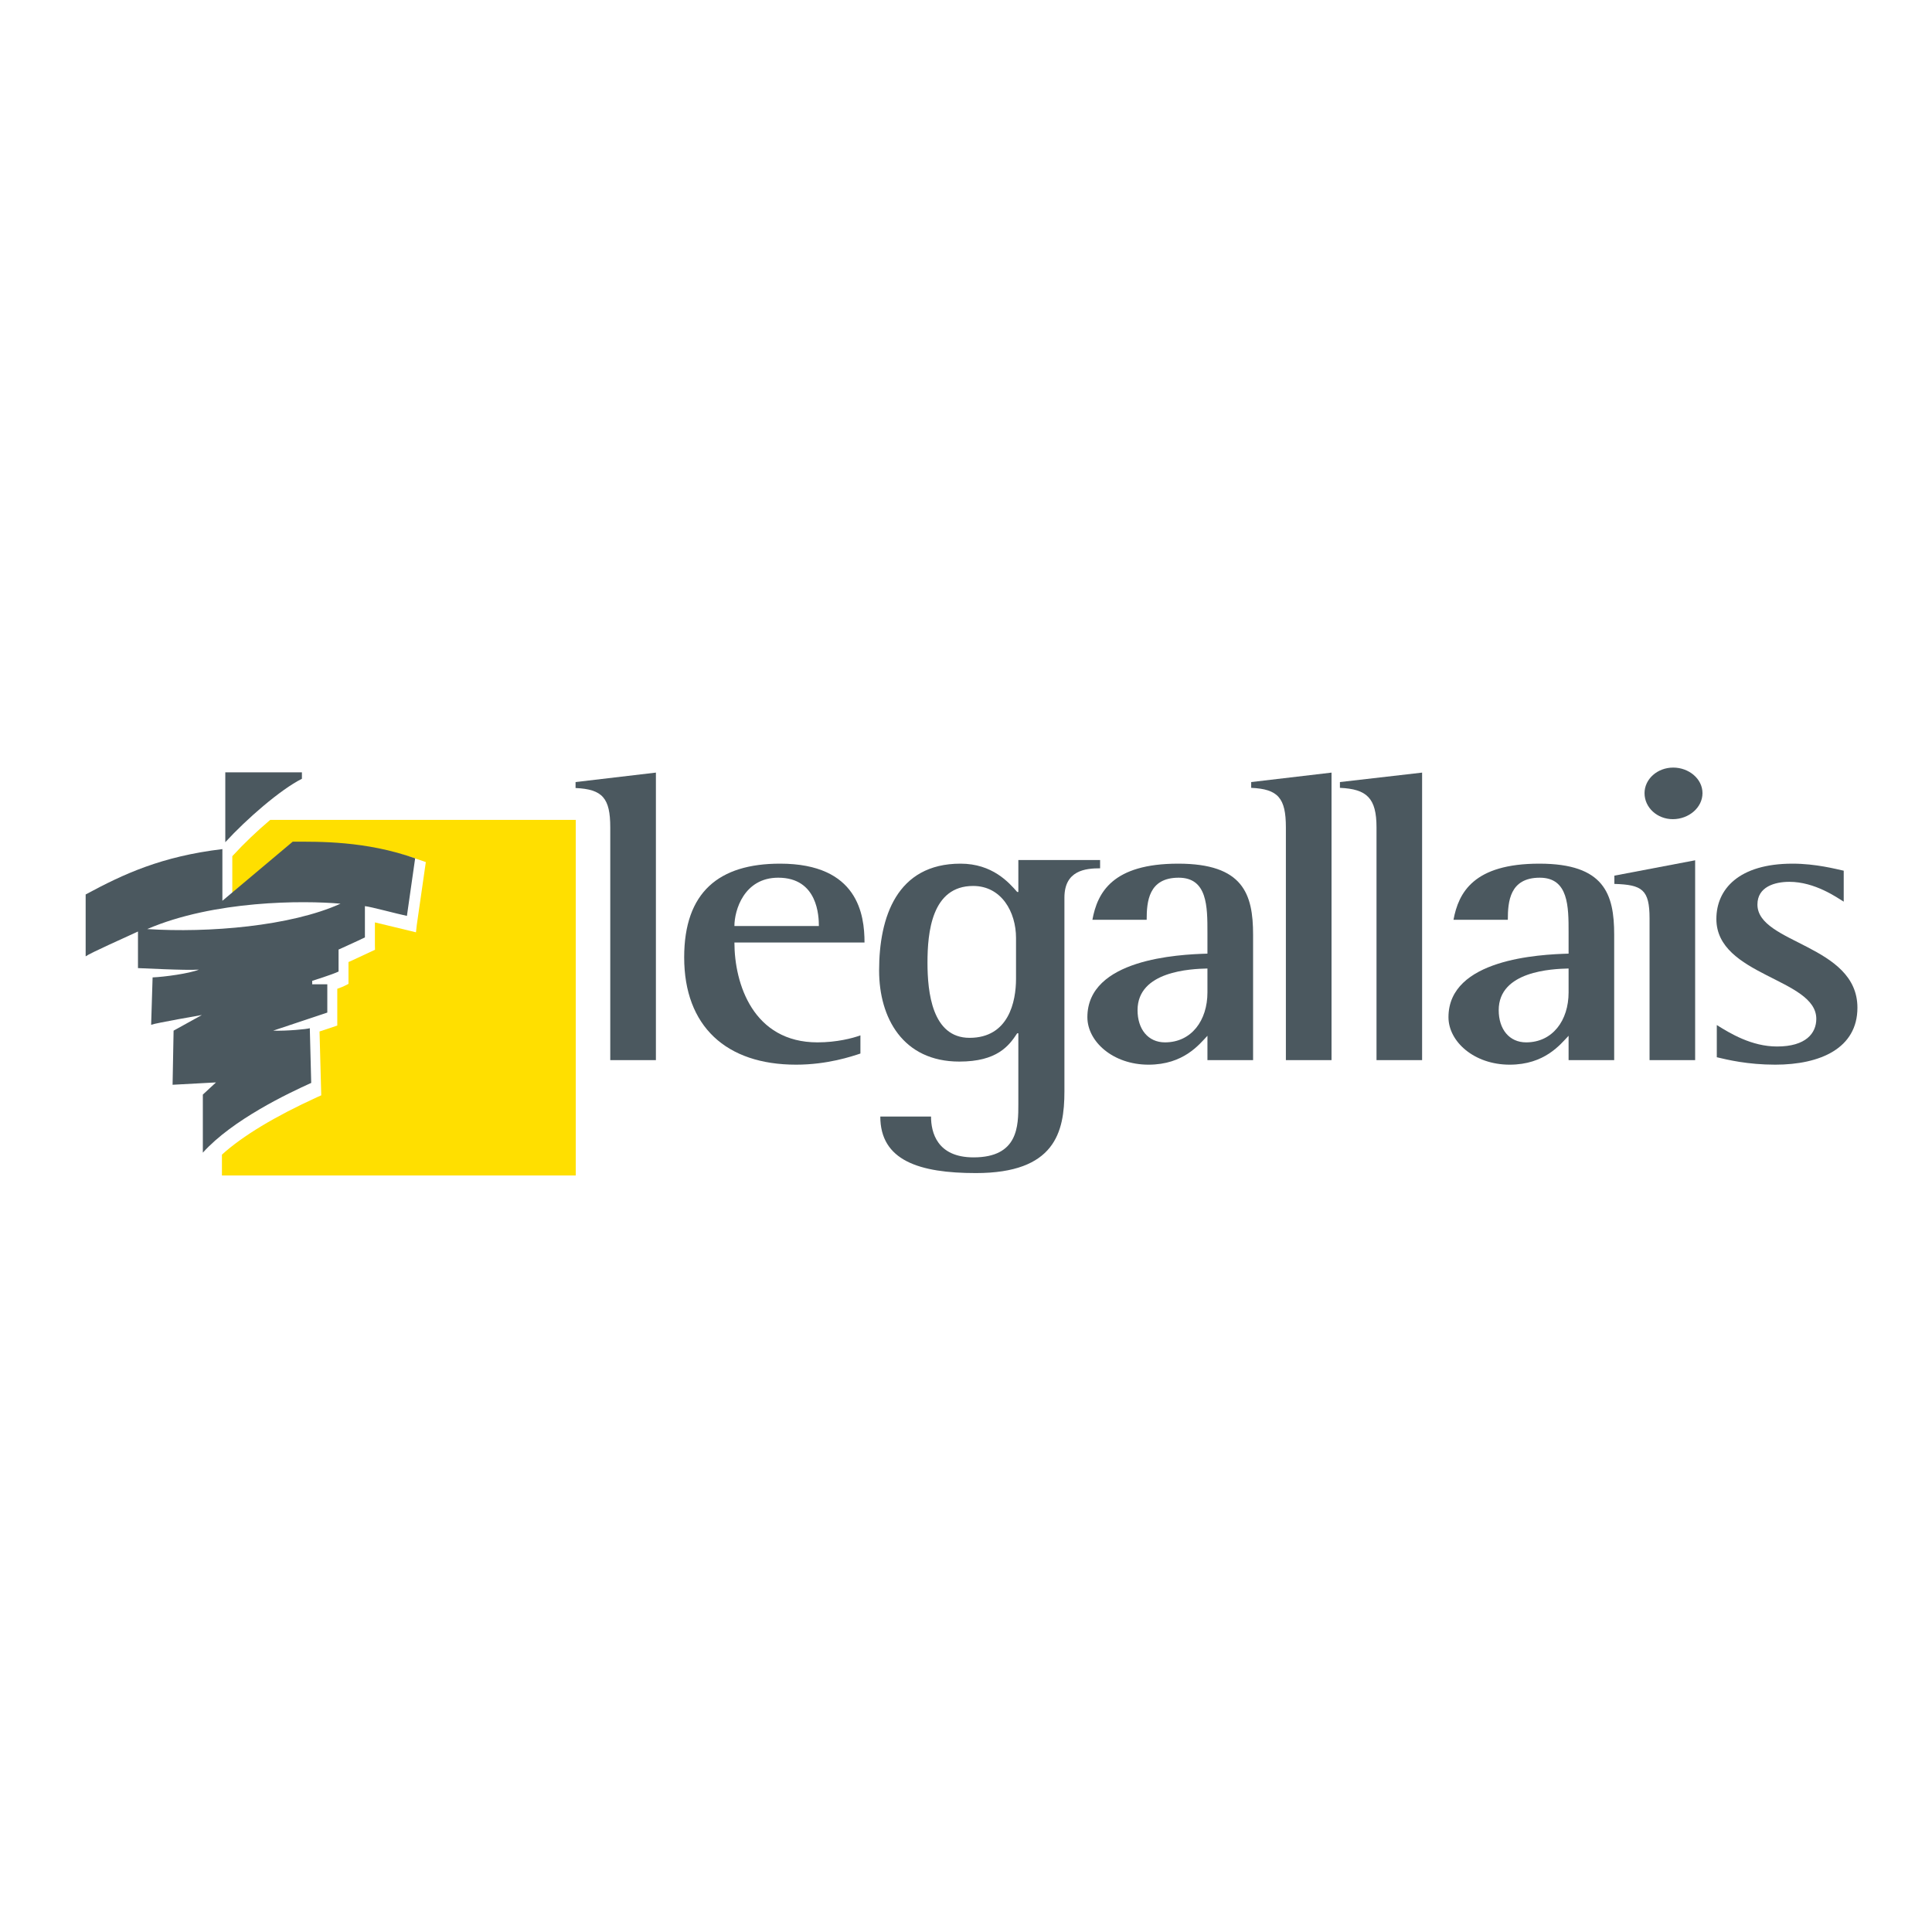
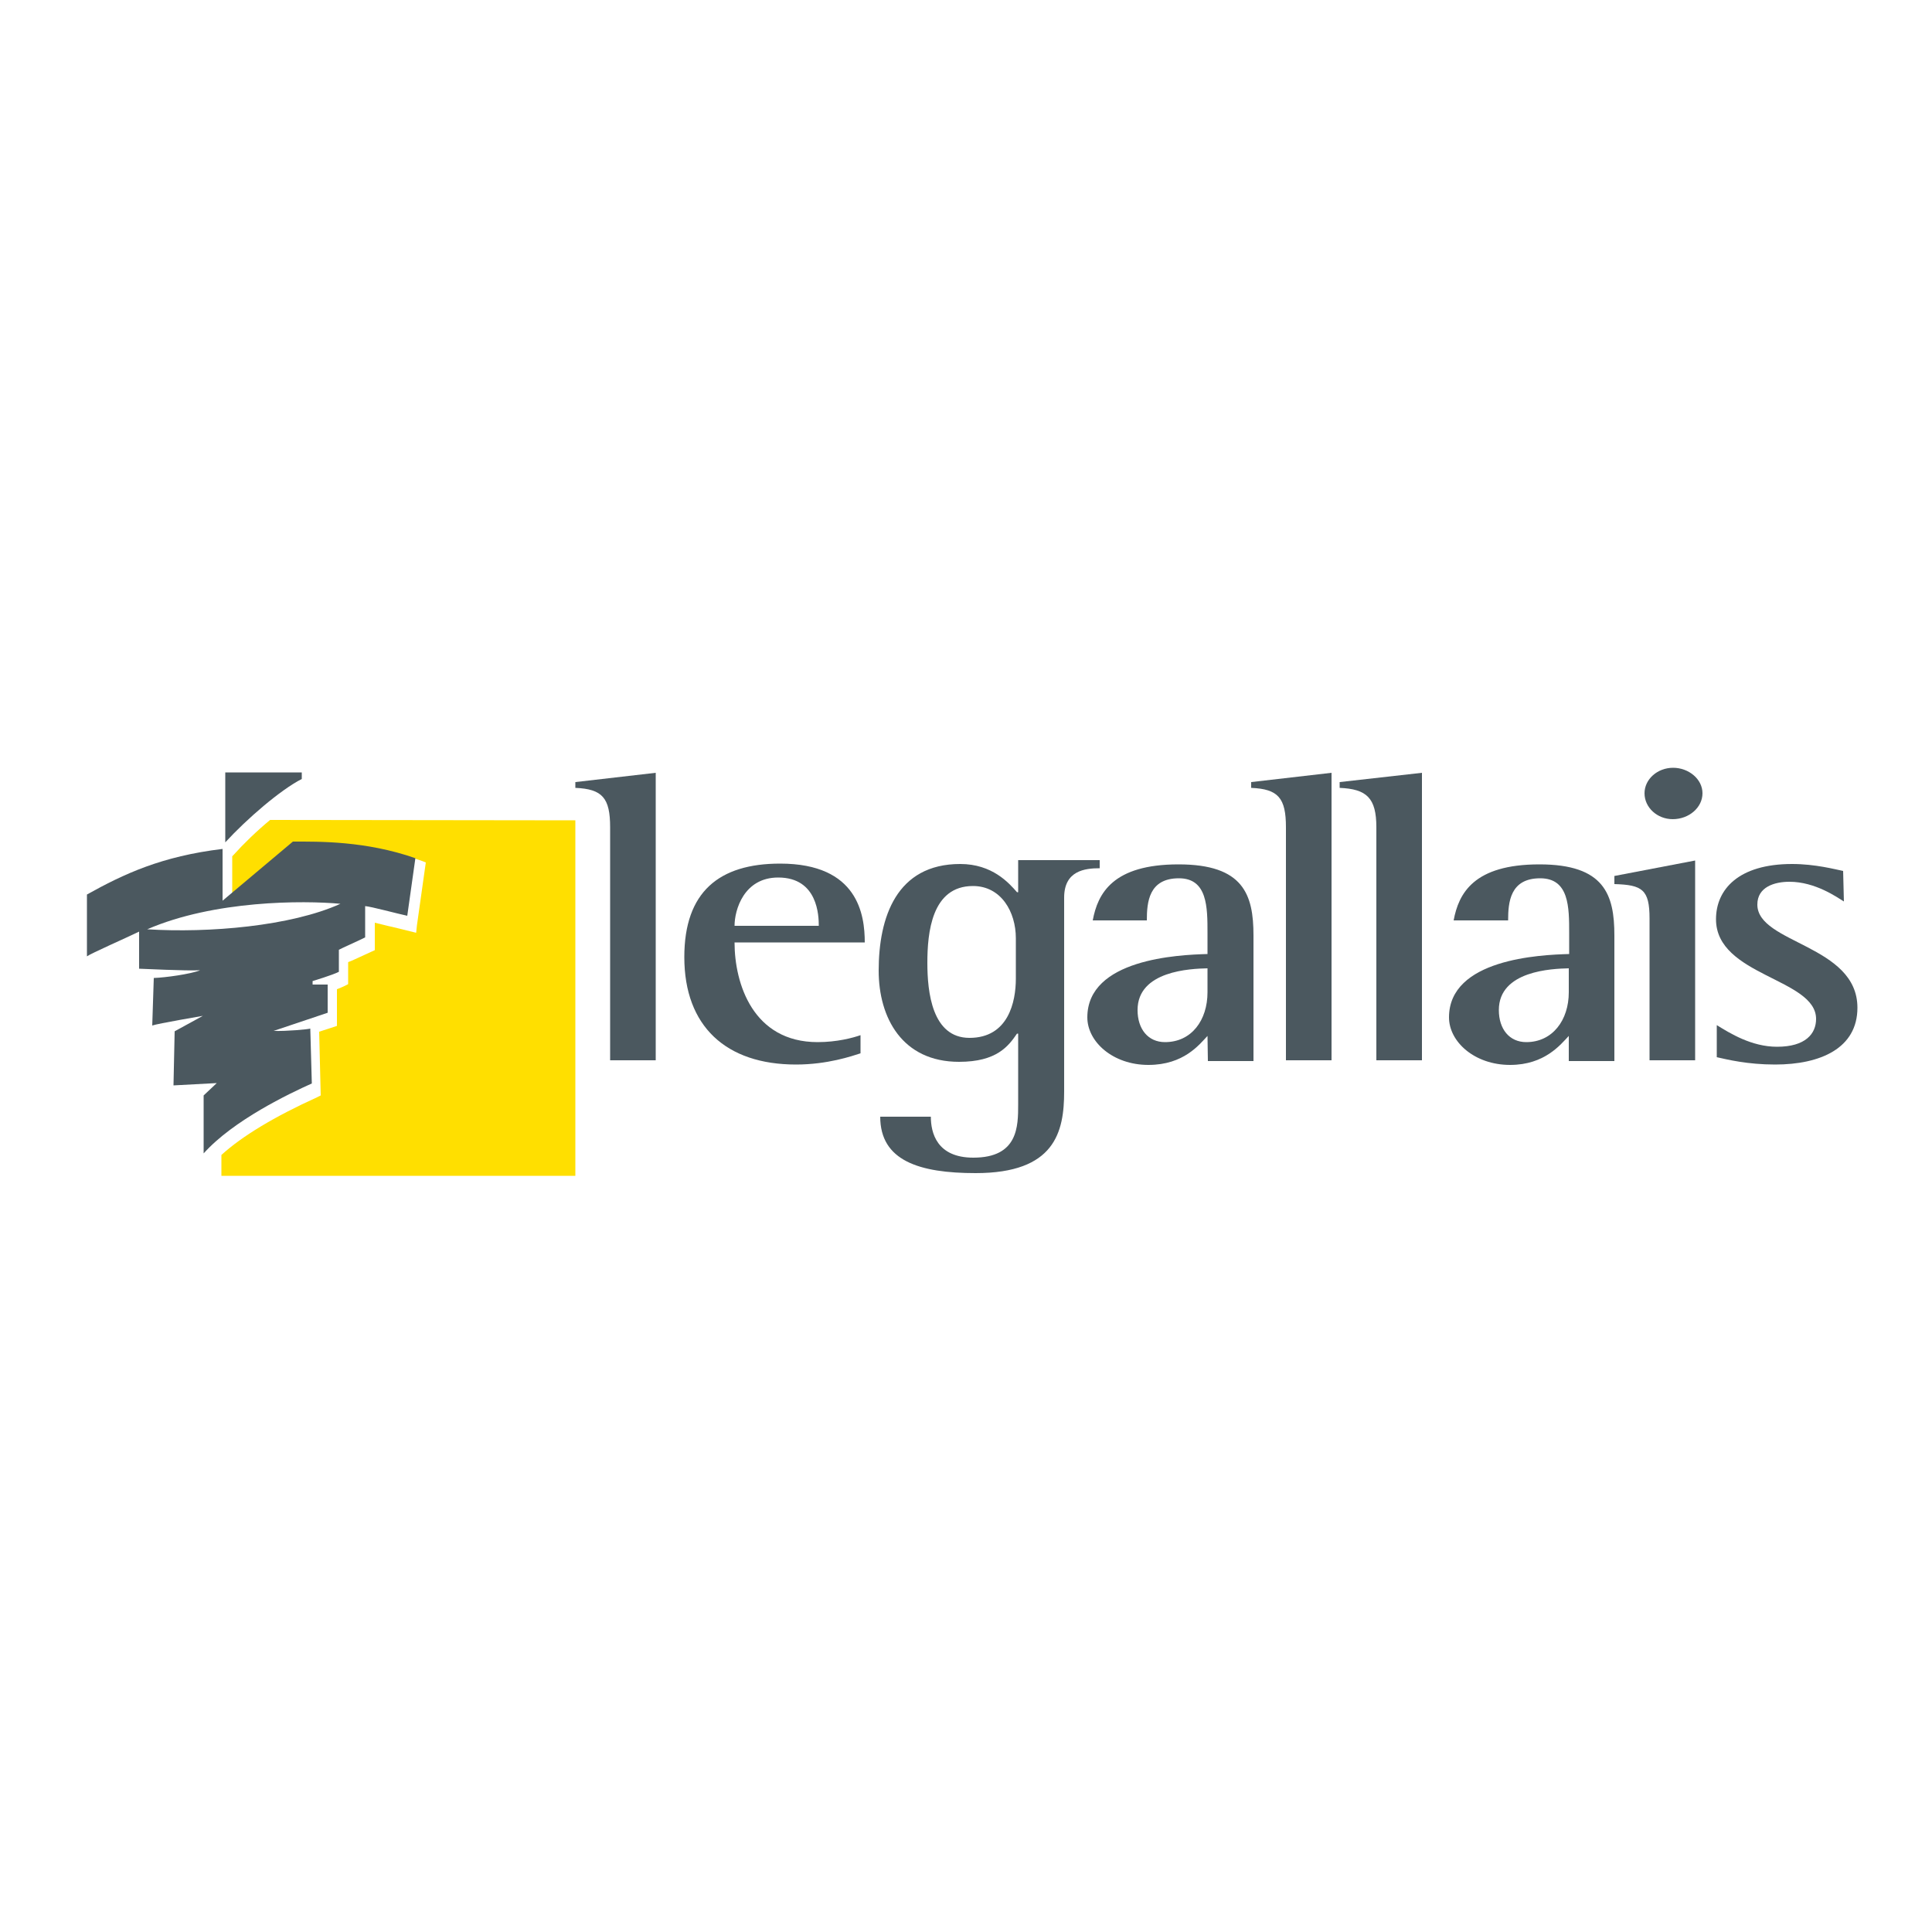
- <svg xmlns="http://www.w3.org/2000/svg" version="1.1" id="Calque_1" x="0px" y="0px" width="500px" height="500px" viewBox="0 0 500 500" enable-background="new 0 0 500 500" xml:space="preserve">
-   <g>
-     <path fill-rule="evenodd" clip-rule="evenodd" fill="#FFDF00" d="M69.93,212.189c-3.468,2.93-6.905,6.224-9.493,9.06l-0.317,0.332   v9.994c4.031-3.39,15.844-13.336,15.844-13.336h1.663c6.984,0,18.72-0.015,31.254,4.403l1.322,0.467l-2.344,16.305l-0.206,1.867   l-6.065-1.472c-1.473-0.349-3.231-0.793-4.561-1.093c0,2.288,0,6.002,0,6.002l0.024,1.077l-5.868,2.738   c0,0-0.507,0.238-0.997,0.444c0,1.441,0,5.653,0,5.653l-0.951,0.475c-0.419,0.238-1.14,0.491-1.947,0.793c0,0.475,0,9.518,0,9.518   s-3.326,1.109-4.593,1.528c0.016,0.625,0.444,16.525,0.444,16.525l-1.014,0.451c-11.006,5.028-19.273,10.01-24.689,14.895v5.4   h91.567v-92.027H69.93" />
-     <path fill-rule="evenodd" clip-rule="evenodd" fill="#4B585F" d="M88.127,233.871c-9.716-0.863-32.719-0.863-50.029,6.572   C53.998,241.472,75.252,239.699,88.127,233.871L88.127,233.871z M78.134,199.885H58.306v18.076   c5.559-6.058,14.286-13.635,19.828-16.414V199.885L78.134,199.885z M57.554,219.744v13.382l18.196-15.298   c6.818,0,18.821-0.238,31.689,4.308l-2.129,14.895c-2.431-0.491-9.36-2.384-10.872-2.525v8.092   c-2.012,0.997-6.058,2.788-6.818,3.151v5.685c-1.521,0.753-6.825,2.407-6.825,2.407v0.887h3.912v7.325l-14.016,4.68   c3.54,0.117,8.837-0.397,9.487-0.634l0.363,14.157c-5.819,2.63-20.326,9.471-28.046,18.054V283.28l3.405-3.151l-11.236,0.608   l0.262-14.006l7.316-4.048c0,0-11.734,2.036-13.128,2.526l0.379-12.257c3.042-0.127,9.471-0.999,11.989-2.011   c-3.659,0.237-15.021-0.396-15.774-0.396v-9.471c-3.547,1.656-12.375,5.56-13.54,6.43v-16.018   C32.018,226.173,41.764,221.645,57.554,219.744" />
-     <path fill="#4B585F" d="M157.935,214.122c0-7.586-2.012-9.865-8.98-10.183v-1.544l20.793-2.447v74.409h-11.813V214.122" />
-     <path fill="#4B585F" d="M222.675,272.653c-2.249,0.744-8.504,2.883-16.661,2.883c-18.077,0-28.949-9.93-28.949-27.777   c0-16.867,8.979-24.246,24.816-24.246c20.199,0,21.854,13.256,21.854,20.404h-33.668c0,10.682,4.846,25.846,21.506,25.846   c4.957,0,9.09-1.069,11.102-1.813V272.653L222.675,272.653z M211.921,239.651c0-2.463-0.238-12.504-10.515-12.504   c-8.861,0-11.34,8.441-11.34,12.504H211.921" />
-     <path fill="#4B585F" d="M312.484,268.061c-2.122,2.233-6.146,7.476-15.251,7.476c-9.201,0-15.82-5.986-15.82-12.289   c0-15.06,23.501-16.232,31.071-16.447v-5.447c0-6.723,0-14.206-7.444-14.206c-7.807,0-8.282,6.201-8.282,10.896h-14.046   c1.298-7.048,5.193-14.53,22.202-14.53c16.787,0,19.384,7.808,19.384,18.371v32.472h-11.813V268.061L312.484,268.061z    M312.484,250.648c-4.261,0.103-18.086,0.642-18.086,10.785c0,4.917,2.724,8.33,7.095,8.33c6.857,0,10.991-5.662,10.991-12.923   V250.648" />
-     <path fill="#4B585F" d="M332.785,214.122c0-7.586-2.012-9.914-8.979-10.229v-1.497l20.793-2.447v74.409h-11.813V214.122" />
-     <path fill="#4B585F" d="M356.24,214.122c0-7.586-2.502-9.914-9.47-10.229v-1.497l21.269-2.447v74.409H356.24V214.122" />
-     <path fill="#4B585F" d="M405.95,268.061c-2.138,2.233-6.16,7.476-15.25,7.476c-9.217,0-15.837-5.986-15.837-12.289   c0-15.06,23.518-16.232,31.087-16.447v-5.447c0-6.723,0-14.206-7.459-14.206c-7.791,0-8.267,6.201-8.267,10.896h-14.063   c1.315-7.048,5.211-14.53,22.22-14.53c16.771,0,19.368,7.808,19.368,18.371v32.472H405.95V268.061L405.95,268.061z M405.95,250.648   c-4.26,0.103-18.086,0.642-18.086,10.785c0,4.917,2.726,8.33,7.096,8.33c6.842,0,10.99-5.662,10.99-12.923V250.648" />
-     <g>
-       <path fill="#4B585F" d="M426.903,237.703c0-7.475-1.9-8.733-9.106-8.948v-2.137l20.905-3.976v51.714h-11.799V237.703    L426.903,237.703z M425.604,205.268c0-3.626,3.294-6.618,7.427-6.618c4.023,0,7.571,2.882,7.571,6.618    c0,3.746-3.548,6.732-7.682,6.732C428.898,212,425.604,209.014,425.604,205.268" />
-       <path fill="#4B585F" d="M477.153,233.348c-1.773-1.078-7.443-5.132-14.063-5.132c-3.784,0-8.267,1.282-8.267,5.876    c0,10.15,25.877,10.356,25.877,26.699c0,10.468-9.565,14.745-21.269,14.745c-7.206,0-12.416-1.283-15.124-1.924v-8.331    c3.421,2.131,8.98,5.552,15.6,5.552c7.442,0,10.15-3.421,10.15-7.159c0-10.468-25.861-11.102-25.861-25.844    c0-7.688,5.781-14.316,19.717-14.316c6.034,0,11.229,1.394,13.24,1.82V233.348" />
-     </g>
-     <path fill="#4B585F" d="M263.548,222.579v2.565v5.694h-0.301c-2.139-2.447-6.414-7.325-14.665-7.325   c-16.486,0-21.07,13.825-21.07,27.65c0,12.194,6.104,23.572,20.769,23.572c9.771,0,12.827-4.062,14.965-7.316h0.301v18.292   c0,5.686,0,13.816-11.593,13.816c-9.47,0-11.005-6.508-11.005-10.57h-13.128c0,11.387,10.071,14.634,24.735,14.634   c20.461,0,22.916-10.571,22.916-21.135v-50.155c0-7.047,5.448-7.585,9.233-7.585v-2.138H263.548L263.548,222.579z M262.946,253.316   c0,5.876-1.884,15.275-12.035,15.275c-9.691,0-10.879-11.854-10.879-19.44c0-7.799,1.069-19.867,11.814-19.867   c7.333,0,11.101,6.731,11.101,13.454V253.316" />
-   </g>
+ <svg xmlns="http://www.w3.org/2000/svg" version="1.1" id="Calque_1" x="0px" y="0px" viewBox="-345 170.9 500 500" style="enable-background:new -345 170.9 500 500;" xml:space="preserve">
+   <style type="text/css">
+ 	.st0{fill:#FFDF00;}
+ 	.st1{fill:#4B585F;}
+ </style>
+   <path class="st0" d="M-275.1,383.1c-3.5,2.9-6.9,6.2-9.5,9.1l-0.3,0.3v10c4-3.4,15.8-13.3,15.8-13.3h1.7c7,0,18.7,0,31.3,4.4  l1.3,0.5l-2.3,16.3l-0.2,1.9l-6.1-1.5c-1.5-0.3-3.2-0.8-4.6-1.1c0,2.3,0,6,0,6l0,1.1l-5.9,2.7c0,0-0.5,0.2-1,0.4c0,1.4,0,5.7,0,5.7  l-1,0.5c-0.4,0.2-1.1,0.5-1.9,0.8c0,0.5,0,9.5,0,9.5s-3.3,1.1-4.6,1.5c0,0.6,0.4,16.5,0.4,16.5l-1,0.5c-11,5-19.3,10-24.7,14.9v5.4  h91.6v-92L-275.1,383.1" />
+   <path class="st1" d="M-256.9,404.8c-9.7-0.9-32.7-0.9-50,6.6C-291,412.4-269.7,410.6-256.9,404.8L-256.9,404.8z M-266.9,370.8h-19.8  v18.1c5.6-6.1,14.3-13.6,19.8-16.4V370.8L-266.9,370.8z M-287.4,390.6V404l18.2-15.3c6.8,0,18.8-0.2,31.7,4.3l-2.1,14.9  c-2.4-0.5-9.4-2.4-10.9-2.5v8.1c-2,1-6.1,2.8-6.8,3.2v5.7c-1.5,0.8-6.8,2.4-6.8,2.4v0.9h3.9v7.3l-14,4.7c3.5,0.1,8.8-0.4,9.5-0.6  l0.4,14.2c-5.8,2.6-20.3,9.5-28,18.1v-15l3.4-3.2l-11.2,0.6l0.3-14l7.3-4c0,0-11.7,2-13.1,2.5l0.4-12.3c3-0.1,9.5-1,12-2  c-3.7,0.2-15-0.4-15.8-0.4V412c-3.5,1.7-12.4,5.6-13.5,6.4v-16C-313,397.1-303.2,392.5-287.4,390.6" />
+   <path class="st1" d="M-187.1,385c0-7.6-2-9.9-9-10.2v-1.5l20.8-2.4v74.4h-11.8V385" />
+   <path class="st1" d="M-122.3,443.5c-2.2,0.7-8.5,2.9-16.7,2.9c-18.1,0-28.9-9.9-28.9-27.8c0-16.9,9-24.2,24.8-24.2  c20.2,0,21.9,13.3,21.9,20.4h-33.7c0,10.7,4.8,25.8,21.5,25.8c5,0,9.1-1.1,11.1-1.8V443.5L-122.3,443.5z M-133.1,410.5  c0-2.5-0.2-12.5-10.5-12.5c-8.9,0-11.3,8.4-11.3,12.5H-133.1" />
+   <path class="st1" d="M-32.5,439c-2.1,2.2-6.1,7.5-15.3,7.5c-9.2,0-15.8-6-15.8-12.3c0-15.1,23.5-16.2,31.1-16.4v-5.4  c0-6.7,0-14.2-7.4-14.2c-7.8,0-8.3,6.2-8.3,10.9h-14c1.3-7,5.2-14.5,22.2-14.5c16.8,0,19.4,7.8,19.4,18.4v32.5h-11.8L-32.5,439  L-32.5,439z M-32.5,421.5c-4.3,0.1-18.1,0.6-18.1,10.8c0,4.9,2.7,8.3,7.1,8.3c6.9,0,11-5.7,11-12.9V421.5" />
+   <path class="st1" d="M-12.2,385c0-7.6-2-9.9-9-10.2v-1.5l20.8-2.4v74.4h-11.8L-12.2,385" />
+   <path class="st1" d="M11.2,385c0-7.6-2.5-9.9-9.5-10.2v-1.5l21.3-2.4v74.4H11.2V385" />
+   <path class="st1" d="M61,439c-2.1,2.2-6.2,7.5-15.2,7.5c-9.2,0-15.8-6-15.8-12.3c0-15.1,23.5-16.2,31.1-16.4v-5.4  c0-6.7,0-14.2-7.5-14.2c-7.8,0-8.3,6.2-8.3,10.9H31.2c1.3-7,5.2-14.5,22.2-14.5c16.8,0,19.4,7.8,19.4,18.4v32.5H61V439L61,439z   M61,421.5c-4.3,0.1-18.1,0.6-18.1,10.8c0,4.9,2.7,8.3,7.1,8.3c6.8,0,11-5.7,11-12.9V421.5" />
+   <path class="st1" d="M81.9,408.6c0-7.5-1.9-8.7-9.1-8.9v-2.1l20.9-4v51.7H81.9V408.6L81.9,408.6z M80.6,376.2c0-3.6,3.3-6.6,7.4-6.6  c4,0,7.6,2.9,7.6,6.6c0,3.7-3.5,6.7-7.7,6.7C83.9,382.9,80.6,379.9,80.6,376.2" />
+   <path class="st1" d="M132.2,404.2c-1.8-1.1-7.4-5.1-14.1-5.1c-3.8,0-8.3,1.3-8.3,5.9c0,10.1,25.9,10.4,25.9,26.7  c0,10.5-9.6,14.7-21.3,14.7c-7.2,0-12.4-1.3-15.1-1.9v-8.3c3.4,2.1,9,5.6,15.6,5.6c7.4,0,10.1-3.4,10.1-7.2  c0-10.5-25.9-11.1-25.9-25.8c0-7.7,5.8-14.3,19.7-14.3c6,0,11.2,1.4,13.2,1.8L132.2,404.2" />
+   <path class="st1" d="M-81.5,393.5v2.6v5.7h-0.3c-2.1-2.4-6.4-7.3-14.7-7.3c-16.5,0-21.1,13.8-21.1,27.6c0,12.2,6.1,23.6,20.8,23.6  c9.8,0,12.8-4.1,15-7.3h0.3v18.3c0,5.7,0,13.8-11.6,13.8c-9.5,0-11-6.5-11-10.6h-13.1c0,11.4,10.1,14.6,24.7,14.6  c20.5,0,22.9-10.6,22.9-21.1v-50.2c0-7,5.4-7.6,9.2-7.6v-2.1L-81.5,393.5L-81.5,393.5z M-82.1,424.2c0,5.9-1.9,15.3-12,15.3  c-9.7,0-10.9-11.9-10.9-19.4c0-7.8,1.1-19.9,11.8-19.9c7.3,0,11.1,6.7,11.1,13.5L-82.1,424.2" />
</svg>
